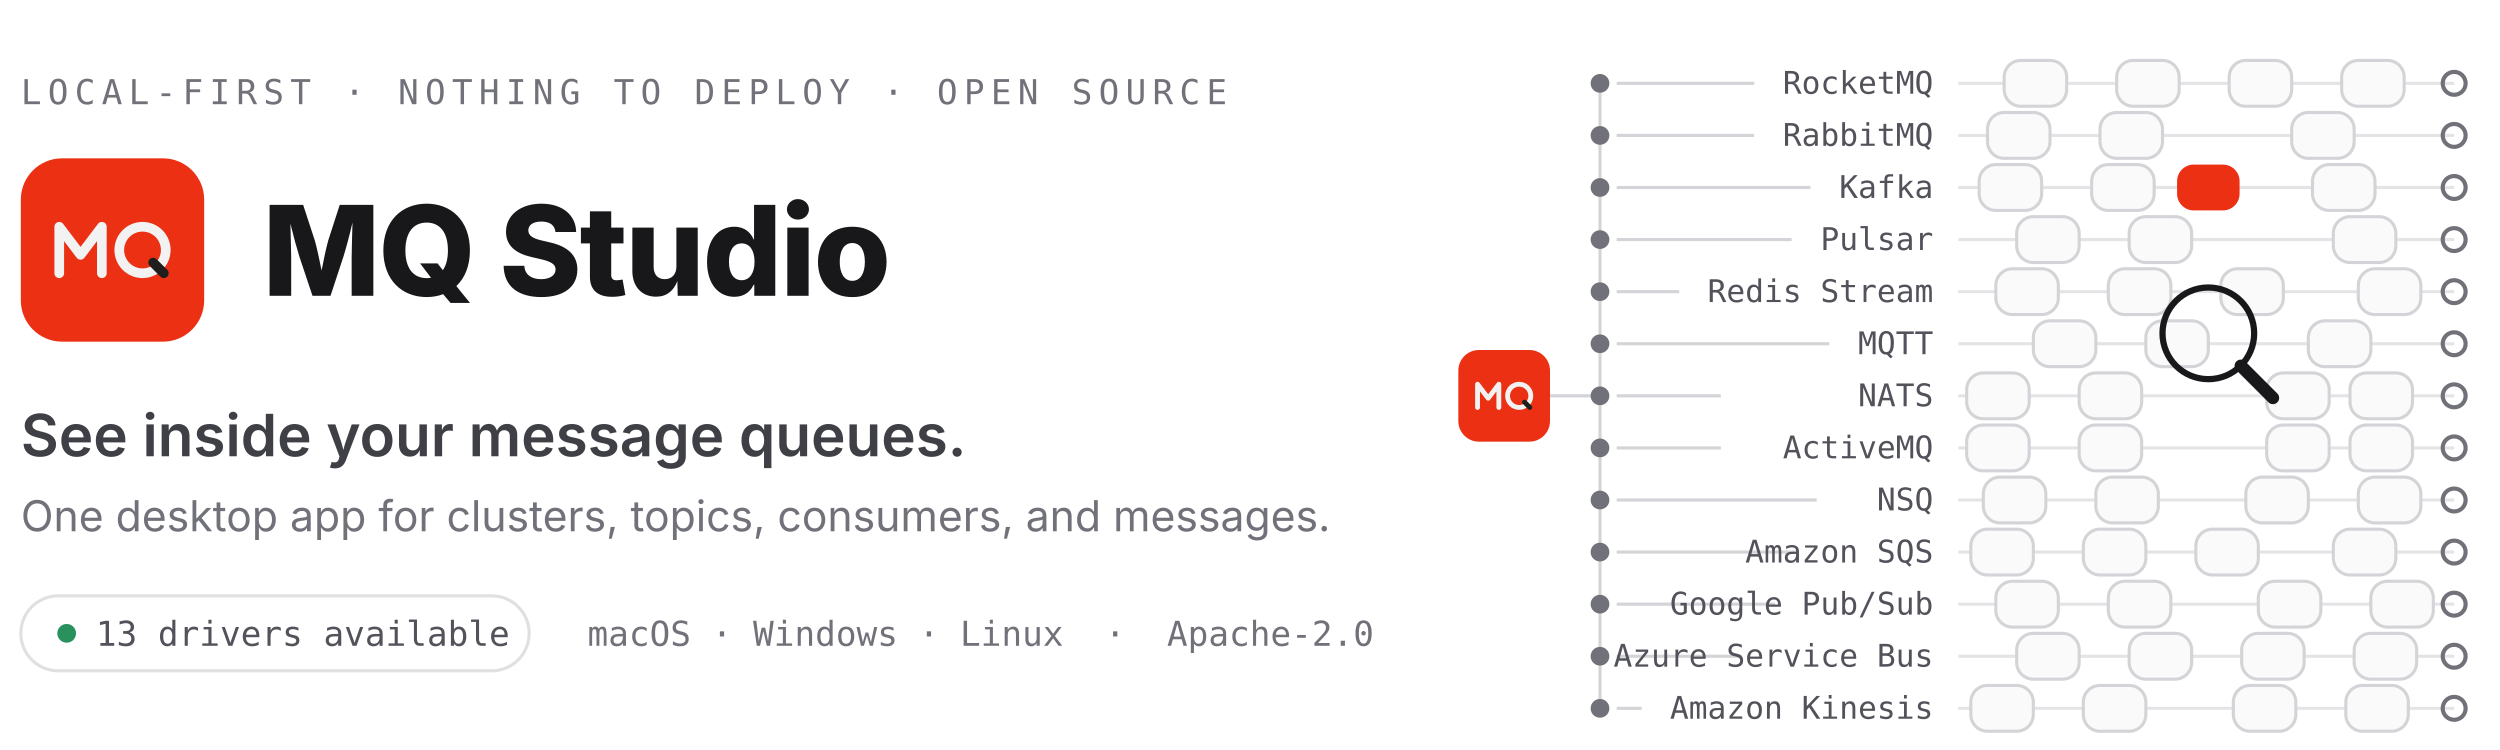
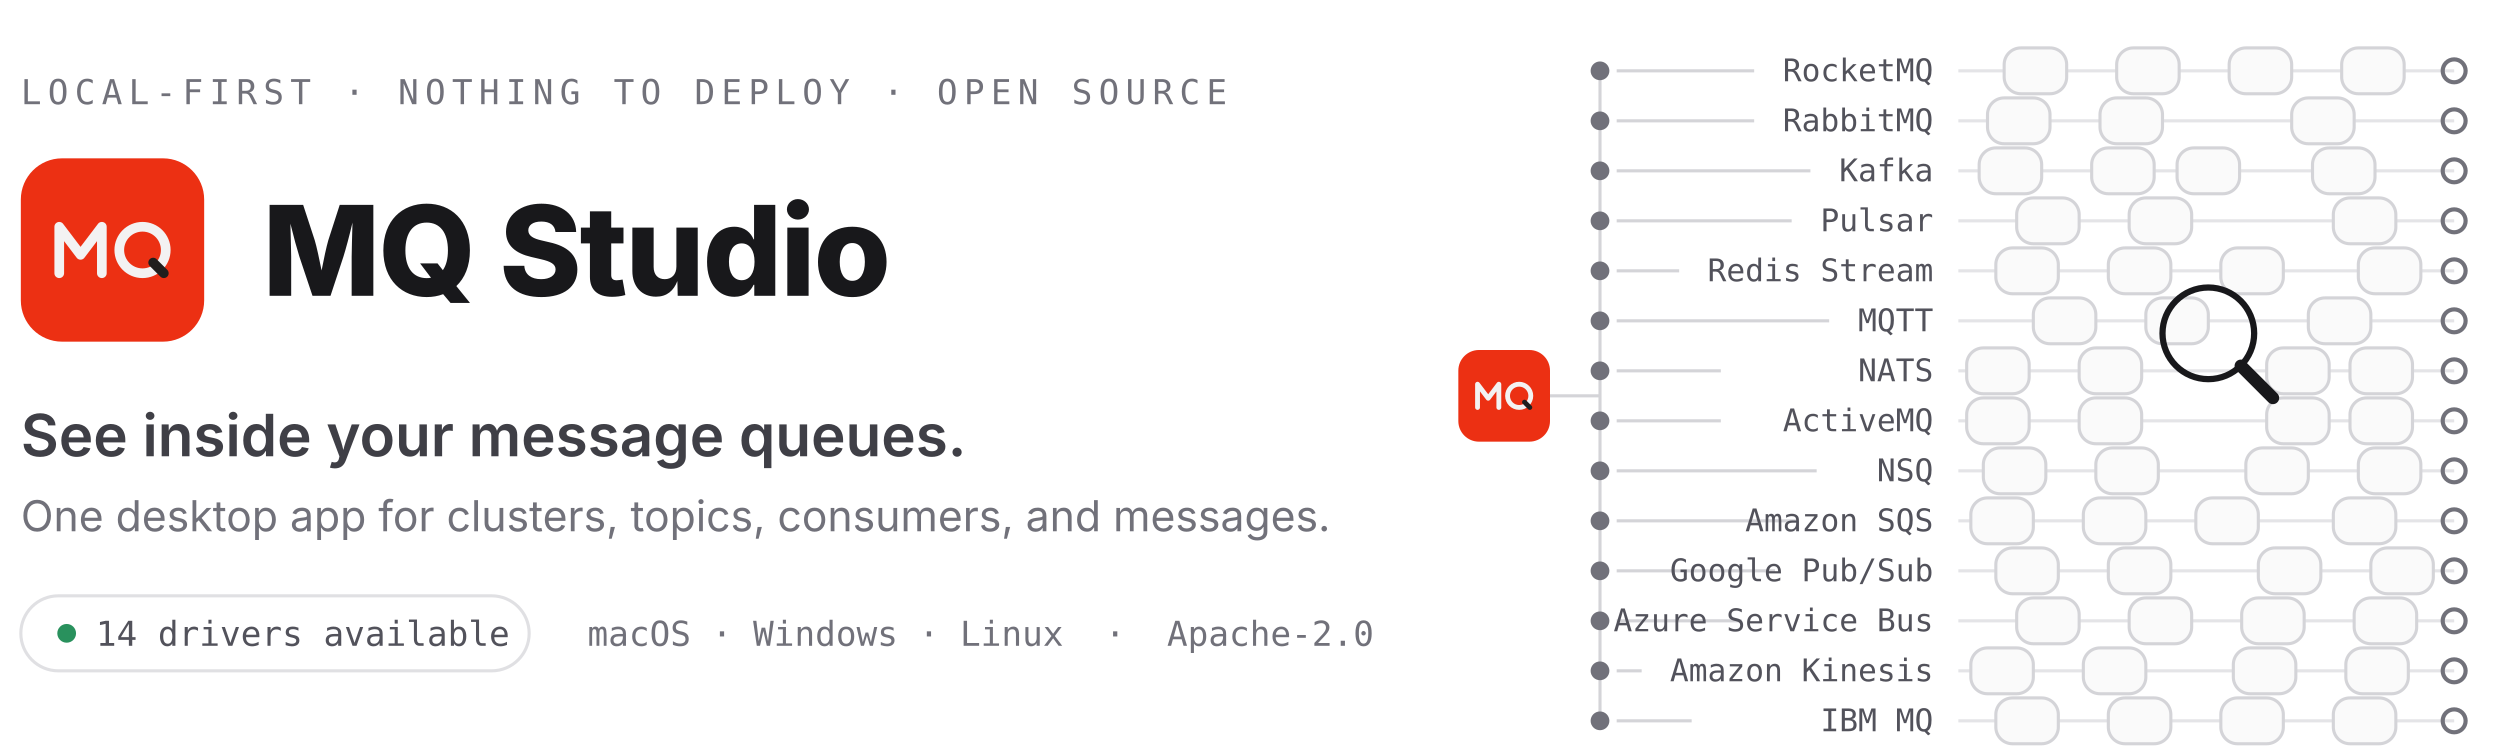
<svg xmlns="http://www.w3.org/2000/svg" width="1200" height="360" viewBox="0 0 1200 360" role="img" aria-labelledby="t d">
  <text x="10" y="50" font-family="ui-monospace,'SF Mono',Menlo,Consolas,monospace" font-size="16.5" letter-spacing="3" fill="#71717A">LOCAL-FIRST · NOTHING TO DEPLOY · OPEN SOURCE</text>
  <g id="lockup">
    <rect x="10" y="76" width="88" height="88" rx="19.8" fill="#EC3013" />
    <g transform="translate(22.86 96.761) scale(0.46478)" fill="none" stroke-width="10">
      <path d="M12 74 L12 26 L34 55 L56 26 L56 74" stroke="#F3F2F2" stroke-linejoin="round" stroke-linecap="round" />
      <circle cx="98" cy="50" r="24" stroke="#F3F2F2" />
      <line x1="109" y1="63" x2="120" y2="74" stroke="#201E1D" stroke-linecap="round" />
    </g>
    <text x="126" y="142" font-family="-apple-system,'PingFang SC','Segoe UI','Microsoft YaHei',system-ui,sans-serif" font-size="60" font-weight="800" letter-spacing="-1" fill="#18181B">MQ Studio</text>
  </g>
  <text x="10" y="219" font-family="-apple-system,'PingFang SC','Segoe UI','Microsoft YaHei',system-ui,sans-serif" font-size="28" font-weight="600" fill="#3F3F46">See inside your message queues.</text>
  <text x="10" y="255" font-family="-apple-system,'PingFang SC','Segoe UI','Microsoft YaHei',system-ui,sans-serif" font-size="20.5" fill="#71717A">One desktop app for clusters, topics, consumers, and messages.</text>
  <g id="meta">
    <rect x="10" y="286" width="244" height="36" rx="18" fill="none" stroke="#E0E0E3" stroke-width="1.5" />
    <circle cx="32" cy="304" r="4.5" fill="#29915D" />
-     <text x="46" y="310" font-family="ui-monospace,'SF Mono',Menlo,Consolas,monospace" font-size="16.5" fill="#52525B">13 drivers available</text>
+     <text x="46" y="310" font-family="ui-monospace,'SF Mono',Menlo,Consolas,monospace" font-size="16.5" fill="#52525B">14 drivers available</text>
    <text x="282" y="310" font-family="ui-monospace,'SF Mono',Menlo,Consolas,monospace" font-size="16.5" fill="#71717A">macOS · Windows · Linux  ·  Apache-2.0</text>
  </g>
  <g id="drivers">
    <rect x="700" y="168" width="44" height="44" rx="9.9" fill="#EC3013" />
    <g transform="translate(706.43 178.38) scale(0.23239)" fill="none" stroke-width="10">
      <path d="M12 74 L12 26 L34 55 L56 26 L56 74" stroke="#F3F2F2" stroke-linejoin="round" stroke-linecap="round" />
      <circle cx="98" cy="50" r="24" stroke="#F3F2F2" />
      <line x1="109" y1="63" x2="120" y2="74" stroke="#201E1D" stroke-linecap="round" />
    </g>
    <line x1="744" y1="190" x2="768" y2="190" stroke="#D4D4D8" stroke-width="1.5" />
-     <line x1="768" y1="40" x2="768" y2="340" stroke="#D4D4D8" stroke-width="1.5" />
-     <line x1="776" y1="40" x2="842" y2="40" stroke="#D4D4D8" stroke-width="1.5" />
-     <text x="928" y="45" text-anchor="end" font-family="ui-monospace,'SF Mono',Menlo,Consolas,monospace" font-size="15" fill="#52525B">RocketMQ</text>
-     <line x1="940" y1="40" x2="1178" y2="40" stroke="#E4E4E7" stroke-width="1.5" />
-     <circle cx="768" cy="40" r="4.5" fill="#71717A" />
-     <circle cx="1178" cy="40" r="5.5" fill="none" stroke="#71717A" stroke-width="2" />
-     <rect x="962" y="29" width="30" height="22" rx="8" fill="#FAFAFA" stroke="#D4D4D8" stroke-width="1.5" />
-     <rect x="1016" y="29" width="30" height="22" rx="8" fill="#FAFAFA" stroke="#D4D4D8" stroke-width="1.5" />
-     <rect x="1070" y="29" width="30" height="22" rx="8" fill="#FAFAFA" stroke="#D4D4D8" stroke-width="1.5" />
-     <rect x="1124" y="29" width="30" height="22" rx="8" fill="#FAFAFA" stroke="#D4D4D8" stroke-width="1.5" />
-     <line x1="776" y1="65" x2="842" y2="65" stroke="#D4D4D8" stroke-width="1.5" />
-     <text x="928" y="70" text-anchor="end" font-family="ui-monospace,'SF Mono',Menlo,Consolas,monospace" font-size="15" fill="#52525B">RabbitMQ</text>
-     <line x1="940" y1="65" x2="1178" y2="65" stroke="#E4E4E7" stroke-width="1.5" />
-     <circle cx="768" cy="65" r="4.5" fill="#71717A" />
-     <circle cx="1178" cy="65" r="5.5" fill="none" stroke="#71717A" stroke-width="2" />
-     <rect x="954" y="54" width="30" height="22" rx="8" fill="#FAFAFA" stroke="#D4D4D8" stroke-width="1.5" />
-     <rect x="1008" y="54" width="30" height="22" rx="8" fill="#FAFAFA" stroke="#D4D4D8" stroke-width="1.5" />
-     <rect x="1100" y="54" width="30" height="22" rx="8" fill="#FAFAFA" stroke="#D4D4D8" stroke-width="1.5" />
-     <line x1="776" y1="90" x2="869" y2="90" stroke="#D4D4D8" stroke-width="1.5" />
-     <text x="928" y="95" text-anchor="end" font-family="ui-monospace,'SF Mono',Menlo,Consolas,monospace" font-size="15" fill="#52525B">Kafka</text>
-     <line x1="940" y1="90" x2="1178" y2="90" stroke="#E4E4E7" stroke-width="1.5" />
-     <circle cx="768" cy="90" r="4.5" fill="#71717A" />
-     <circle cx="1178" cy="90" r="5.5" fill="none" stroke="#71717A" stroke-width="2" />
-     <rect x="950" y="79" width="30" height="22" rx="8" fill="#FAFAFA" stroke="#D4D4D8" stroke-width="1.5" />
-     <rect x="1004" y="79" width="30" height="22" rx="8" fill="#FAFAFA" stroke="#D4D4D8" stroke-width="1.5" />
-     <rect x="1110" y="79" width="30" height="22" rx="8" fill="#FAFAFA" stroke="#D4D4D8" stroke-width="1.5" />
-     <rect x="1045" y="79" width="30" height="22" rx="8" fill="#EC3013" />
-     <line x1="776" y1="115" x2="860" y2="115" stroke="#D4D4D8" stroke-width="1.5" />
-     <text x="928" y="120" text-anchor="end" font-family="ui-monospace,'SF Mono',Menlo,Consolas,monospace" font-size="15" fill="#52525B">Pulsar</text>
-     <line x1="940" y1="115" x2="1178" y2="115" stroke="#E4E4E7" stroke-width="1.5" />
-     <circle cx="768" cy="115" r="4.5" fill="#71717A" />
-     <circle cx="1178" cy="115" r="5.5" fill="none" stroke="#71717A" stroke-width="2" />
-     <rect x="968" y="104" width="30" height="22" rx="8" fill="#FAFAFA" stroke="#D4D4D8" stroke-width="1.5" />
-     <rect x="1022" y="104" width="30" height="22" rx="8" fill="#FAFAFA" stroke="#D4D4D8" stroke-width="1.5" />
-     <rect x="1120" y="104" width="30" height="22" rx="8" fill="#FAFAFA" stroke="#D4D4D8" stroke-width="1.5" />
-     <line x1="776" y1="140" x2="806" y2="140" stroke="#D4D4D8" stroke-width="1.5" />
-     <text x="928" y="145" text-anchor="end" font-family="ui-monospace,'SF Mono',Menlo,Consolas,monospace" font-size="15" fill="#52525B">Redis Stream</text>
-     <line x1="940" y1="140" x2="1178" y2="140" stroke="#E4E4E7" stroke-width="1.5" />
-     <circle cx="768" cy="140" r="4.5" fill="#71717A" />
-     <circle cx="1178" cy="140" r="5.5" fill="none" stroke="#71717A" stroke-width="2" />
-     <rect x="958" y="129" width="30" height="22" rx="8" fill="#FAFAFA" stroke="#D4D4D8" stroke-width="1.5" />
-     <rect x="1012" y="129" width="30" height="22" rx="8" fill="#FAFAFA" stroke="#D4D4D8" stroke-width="1.5" />
-     <rect x="1066" y="129" width="30" height="22" rx="8" fill="#FAFAFA" stroke="#D4D4D8" stroke-width="1.5" />
-     <rect x="1132" y="129" width="30" height="22" rx="8" fill="#FAFAFA" stroke="#D4D4D8" stroke-width="1.5" />
-     <line x1="776" y1="165" x2="878" y2="165" stroke="#D4D4D8" stroke-width="1.5" />
-     <text x="928" y="170" text-anchor="end" font-family="ui-monospace,'SF Mono',Menlo,Consolas,monospace" font-size="15" fill="#52525B">MQTT</text>
-     <line x1="940" y1="165" x2="1178" y2="165" stroke="#E4E4E7" stroke-width="1.5" />
-     <circle cx="768" cy="165" r="4.5" fill="#71717A" />
-     <circle cx="1178" cy="165" r="5.5" fill="none" stroke="#71717A" stroke-width="2" />
-     <rect x="976" y="154" width="30" height="22" rx="8" fill="#FAFAFA" stroke="#D4D4D8" stroke-width="1.5" />
-     <rect x="1030" y="154" width="30" height="22" rx="8" fill="#FAFAFA" stroke="#D4D4D8" stroke-width="1.5" />
-     <rect x="1108" y="154" width="30" height="22" rx="8" fill="#FAFAFA" stroke="#D4D4D8" stroke-width="1.5" />
-     <line x1="776" y1="190" x2="826" y2="190" stroke="#D4D4D8" stroke-width="1.5" />
-     <text x="928" y="195" text-anchor="end" font-family="ui-monospace,'SF Mono',Menlo,Consolas,monospace" font-size="15" fill="#52525B">NATS</text>
-     <line x1="940" y1="190" x2="1178" y2="190" stroke="#E4E4E7" stroke-width="1.5" />
-     <circle cx="768" cy="190" r="4.5" fill="#71717A" />
-     <circle cx="1178" cy="190" r="5.5" fill="none" stroke="#71717A" stroke-width="2" />
-     <rect x="944" y="179" width="30" height="22" rx="8" fill="#FAFAFA" stroke="#D4D4D8" stroke-width="1.5" />
-     <rect x="998" y="179" width="30" height="22" rx="8" fill="#FAFAFA" stroke="#D4D4D8" stroke-width="1.5" />
-     <rect x="1088" y="179" width="30" height="22" rx="8" fill="#FAFAFA" stroke="#D4D4D8" stroke-width="1.5" />
-     <rect x="1128" y="179" width="30" height="22" rx="8" fill="#FAFAFA" stroke="#D4D4D8" stroke-width="1.5" />
-     <line x1="776" y1="215" x2="826" y2="215" stroke="#D4D4D8" stroke-width="1.5" />
-     <text x="928" y="220" text-anchor="end" font-family="ui-monospace,'SF Mono',Menlo,Consolas,monospace" font-size="15" fill="#52525B">ActiveMQ</text>
-     <line x1="940" y1="215" x2="1178" y2="215" stroke="#E4E4E7" stroke-width="1.5" />
-     <circle cx="768" cy="215" r="4.5" fill="#71717A" />
-     <circle cx="1178" cy="215" r="5.5" fill="none" stroke="#71717A" stroke-width="2" />
-     <rect x="944" y="204" width="30" height="22" rx="8" fill="#FAFAFA" stroke="#D4D4D8" stroke-width="1.5" />
-     <rect x="998" y="204" width="30" height="22" rx="8" fill="#FAFAFA" stroke="#D4D4D8" stroke-width="1.5" />
-     <rect x="1088" y="204" width="30" height="22" rx="8" fill="#FAFAFA" stroke="#D4D4D8" stroke-width="1.5" />
-     <rect x="1128" y="204" width="30" height="22" rx="8" fill="#FAFAFA" stroke="#D4D4D8" stroke-width="1.5" />
-     <line x1="776" y1="240" x2="872" y2="240" stroke="#D4D4D8" stroke-width="1.5" />
-     <text x="928" y="245" text-anchor="end" font-family="ui-monospace,'SF Mono',Menlo,Consolas,monospace" font-size="15" fill="#52525B">NSQ</text>
-     <line x1="940" y1="240" x2="1178" y2="240" stroke="#E4E4E7" stroke-width="1.5" />
-     <circle cx="768" cy="240" r="4.5" fill="#71717A" />
-     <circle cx="1178" cy="240" r="5.5" fill="none" stroke="#71717A" stroke-width="2" />
-     <rect x="952" y="229" width="30" height="22" rx="8" fill="#FAFAFA" stroke="#D4D4D8" stroke-width="1.5" />
-     <rect x="1006" y="229" width="30" height="22" rx="8" fill="#FAFAFA" stroke="#D4D4D8" stroke-width="1.5" />
-     <rect x="1078" y="229" width="30" height="22" rx="8" fill="#FAFAFA" stroke="#D4D4D8" stroke-width="1.5" />
-     <rect x="1132" y="229" width="30" height="22" rx="8" fill="#FAFAFA" stroke="#D4D4D8" stroke-width="1.5" />
-     <line x1="776" y1="265" x2="862" y2="265" stroke="#D4D4D8" stroke-width="1.5" />
-     <text x="928" y="270" text-anchor="end" font-family="ui-monospace,'SF Mono',Menlo,Consolas,monospace" font-size="15" fill="#52525B">Amazon SQS</text>
-     <line x1="940" y1="265" x2="1178" y2="265" stroke="#E4E4E7" stroke-width="1.5" />
-     <circle cx="768" cy="265" r="4.5" fill="#71717A" />
-     <circle cx="1178" cy="265" r="5.5" fill="none" stroke="#71717A" stroke-width="2" />
-     <rect x="946" y="254" width="30" height="22" rx="8" fill="#FAFAFA" stroke="#D4D4D8" stroke-width="1.5" />
-     <rect x="1000" y="254" width="30" height="22" rx="8" fill="#FAFAFA" stroke="#D4D4D8" stroke-width="1.5" />
-     <rect x="1054" y="254" width="30" height="22" rx="8" fill="#FAFAFA" stroke="#D4D4D8" stroke-width="1.5" />
-     <rect x="1120" y="254" width="30" height="22" rx="8" fill="#FAFAFA" stroke="#D4D4D8" stroke-width="1.5" />
-     <line x1="776" y1="290" x2="852" y2="290" stroke="#D4D4D8" stroke-width="1.5" />
-     <text x="928" y="295" text-anchor="end" font-family="ui-monospace,'SF Mono',Menlo,Consolas,monospace" font-size="15" fill="#52525B">Google Pub/Sub</text>
-     <line x1="940" y1="290" x2="1178" y2="290" stroke="#E4E4E7" stroke-width="1.5" />
-     <circle cx="768" cy="290" r="4.5" fill="#71717A" />
-     <circle cx="1178" cy="290" r="5.5" fill="none" stroke="#71717A" stroke-width="2" />
-     <rect x="958" y="279" width="30" height="22" rx="8" fill="#FAFAFA" stroke="#D4D4D8" stroke-width="1.5" />
-     <rect x="1012" y="279" width="30" height="22" rx="8" fill="#FAFAFA" stroke="#D4D4D8" stroke-width="1.5" />
-     <rect x="1084" y="279" width="30" height="22" rx="8" fill="#FAFAFA" stroke="#D4D4D8" stroke-width="1.5" />
-     <rect x="1138" y="279" width="30" height="22" rx="8" fill="#FAFAFA" stroke="#D4D4D8" stroke-width="1.5" />
-     <line x1="776" y1="315" x2="836" y2="315" stroke="#D4D4D8" stroke-width="1.5" />
-     <text x="928" y="320" text-anchor="end" font-family="ui-monospace,'SF Mono',Menlo,Consolas,monospace" font-size="15" fill="#52525B">Azure Service Bus</text>
-     <line x1="940" y1="315" x2="1178" y2="315" stroke="#E4E4E7" stroke-width="1.5" />
-     <circle cx="768" cy="315" r="4.5" fill="#71717A" />
-     <circle cx="1178" cy="315" r="5.5" fill="none" stroke="#71717A" stroke-width="2" />
-     <rect x="968" y="304" width="30" height="22" rx="8" fill="#FAFAFA" stroke="#D4D4D8" stroke-width="1.5" />
-     <rect x="1022" y="304" width="30" height="22" rx="8" fill="#FAFAFA" stroke="#D4D4D8" stroke-width="1.5" />
-     <rect x="1076" y="304" width="30" height="22" rx="8" fill="#FAFAFA" stroke="#D4D4D8" stroke-width="1.5" />
-     <rect x="1130" y="304" width="30" height="22" rx="8" fill="#FAFAFA" stroke="#D4D4D8" stroke-width="1.5" />
-     <line x1="776" y1="340" x2="788" y2="340" stroke="#D4D4D8" stroke-width="1.5" />
-     <text x="928" y="345" text-anchor="end" font-family="ui-monospace,'SF Mono',Menlo,Consolas,monospace" font-size="15" fill="#52525B">Amazon Kinesis</text>
-     <line x1="940" y1="340" x2="1178" y2="340" stroke="#E4E4E7" stroke-width="1.5" />
-     <circle cx="768" cy="340" r="4.5" fill="#71717A" />
-     <circle cx="1178" cy="340" r="5.5" fill="none" stroke="#71717A" stroke-width="2" />
-     <rect x="946" y="329" width="30" height="22" rx="8" fill="#FAFAFA" stroke="#D4D4D8" stroke-width="1.5" />
-     <rect x="1000" y="329" width="30" height="22" rx="8" fill="#FAFAFA" stroke="#D4D4D8" stroke-width="1.5" />
-     <rect x="1072" y="329" width="30" height="22" rx="8" fill="#FAFAFA" stroke="#D4D4D8" stroke-width="1.5" />
-     <rect x="1126" y="329" width="30" height="22" rx="8" fill="#FAFAFA" stroke="#D4D4D8" stroke-width="1.5" />
+     <line x1="768" y1="34" x2="768" y2="346" stroke="#D4D4D8" stroke-width="1.5" />
+     <line x1="776" y1="34" x2="842" y2="34" stroke="#D4D4D8" stroke-width="1.5" />
+     <text x="928" y="39" text-anchor="end" font-family="ui-monospace,'SF Mono',Menlo,Consolas,monospace" font-size="15" fill="#52525B">RocketMQ</text>
+     <line x1="940" y1="34" x2="1178" y2="34" stroke="#E4E4E7" stroke-width="1.5" />
+     <circle cx="768" cy="34" r="4.5" fill="#71717A" />
+     <circle cx="1178" cy="34" r="5.5" fill="none" stroke="#71717A" stroke-width="2" />
+     <rect x="962" y="23" width="30" height="22" rx="8" fill="#FAFAFA" stroke="#D4D4D8" stroke-width="1.5" />
+     <rect x="1016" y="23" width="30" height="22" rx="8" fill="#FAFAFA" stroke="#D4D4D8" stroke-width="1.5" />
+     <rect x="1070" y="23" width="30" height="22" rx="8" fill="#FAFAFA" stroke="#D4D4D8" stroke-width="1.5" />
+     <rect x="1124" y="23" width="30" height="22" rx="8" fill="#FAFAFA" stroke="#D4D4D8" stroke-width="1.5" />
+     <line x1="776" y1="58" x2="842" y2="58" stroke="#D4D4D8" stroke-width="1.5" />
+     <text x="928" y="63" text-anchor="end" font-family="ui-monospace,'SF Mono',Menlo,Consolas,monospace" font-size="15" fill="#52525B">RabbitMQ</text>
+     <line x1="940" y1="58" x2="1178" y2="58" stroke="#E4E4E7" stroke-width="1.5" />
+     <circle cx="768" cy="58" r="4.5" fill="#71717A" />
+     <circle cx="1178" cy="58" r="5.5" fill="none" stroke="#71717A" stroke-width="2" />
+     <rect x="954" y="47" width="30" height="22" rx="8" fill="#FAFAFA" stroke="#D4D4D8" stroke-width="1.5" />
+     <rect x="1008" y="47" width="30" height="22" rx="8" fill="#FAFAFA" stroke="#D4D4D8" stroke-width="1.5" />
+     <rect x="1100" y="47" width="30" height="22" rx="8" fill="#FAFAFA" stroke="#D4D4D8" stroke-width="1.5" />
+     <line x1="776" y1="82" x2="869" y2="82" stroke="#D4D4D8" stroke-width="1.5" />
+     <text x="928" y="87" text-anchor="end" font-family="ui-monospace,'SF Mono',Menlo,Consolas,monospace" font-size="15" fill="#52525B">Kafka</text>
+     <line x1="940" y1="82" x2="1178" y2="82" stroke="#E4E4E7" stroke-width="1.5" />
+     <circle cx="768" cy="82" r="4.5" fill="#71717A" />
+     <circle cx="1178" cy="82" r="5.5" fill="none" stroke="#71717A" stroke-width="2" />
+     <rect x="950" y="71" width="30" height="22" rx="8" fill="#FAFAFA" stroke="#D4D4D8" stroke-width="1.5" />
+     <rect x="1004" y="71" width="30" height="22" rx="8" fill="#FAFAFA" stroke="#D4D4D8" stroke-width="1.5" />
+     <rect x="1110" y="71" width="30" height="22" rx="8" fill="#FAFAFA" stroke="#D4D4D8" stroke-width="1.5" />
+     <rect x="1045" y="71" width="30" height="22" rx="8" fill="#FAFAFA" stroke="#D4D4D8" stroke-width="1.5" />
+     <line x1="776" y1="106" x2="860" y2="106" stroke="#D4D4D8" stroke-width="1.5" />
+     <text x="928" y="111" text-anchor="end" font-family="ui-monospace,'SF Mono',Menlo,Consolas,monospace" font-size="15" fill="#52525B">Pulsar</text>
+     <line x1="940" y1="106" x2="1178" y2="106" stroke="#E4E4E7" stroke-width="1.5" />
+     <circle cx="768" cy="106" r="4.5" fill="#71717A" />
+     <circle cx="1178" cy="106" r="5.5" fill="none" stroke="#71717A" stroke-width="2" />
+     <rect x="968" y="95" width="30" height="22" rx="8" fill="#FAFAFA" stroke="#D4D4D8" stroke-width="1.5" />
+     <rect x="1022" y="95" width="30" height="22" rx="8" fill="#FAFAFA" stroke="#D4D4D8" stroke-width="1.5" />
+     <rect x="1120" y="95" width="30" height="22" rx="8" fill="#FAFAFA" stroke="#D4D4D8" stroke-width="1.5" />
+     <line x1="776" y1="130" x2="806" y2="130" stroke="#D4D4D8" stroke-width="1.5" />
+     <text x="928" y="135" text-anchor="end" font-family="ui-monospace,'SF Mono',Menlo,Consolas,monospace" font-size="15" fill="#52525B">Redis Stream</text>
+     <line x1="940" y1="130" x2="1178" y2="130" stroke="#E4E4E7" stroke-width="1.5" />
+     <circle cx="768" cy="130" r="4.5" fill="#71717A" />
+     <circle cx="1178" cy="130" r="5.5" fill="none" stroke="#71717A" stroke-width="2" />
+     <rect x="958" y="119" width="30" height="22" rx="8" fill="#FAFAFA" stroke="#D4D4D8" stroke-width="1.5" />
+     <rect x="1012" y="119" width="30" height="22" rx="8" fill="#FAFAFA" stroke="#D4D4D8" stroke-width="1.5" />
+     <rect x="1066" y="119" width="30" height="22" rx="8" fill="#FAFAFA" stroke="#D4D4D8" stroke-width="1.5" />
+     <rect x="1132" y="119" width="30" height="22" rx="8" fill="#FAFAFA" stroke="#D4D4D8" stroke-width="1.5" />
+     <line x1="776" y1="154" x2="878" y2="154" stroke="#D4D4D8" stroke-width="1.5" />
+     <text x="928" y="159" text-anchor="end" font-family="ui-monospace,'SF Mono',Menlo,Consolas,monospace" font-size="15" fill="#52525B">MQTT</text>
+     <line x1="940" y1="154" x2="1178" y2="154" stroke="#E4E4E7" stroke-width="1.5" />
+     <circle cx="768" cy="154" r="4.5" fill="#71717A" />
+     <circle cx="1178" cy="154" r="5.5" fill="none" stroke="#71717A" stroke-width="2" />
+     <rect x="976" y="143" width="30" height="22" rx="8" fill="#FAFAFA" stroke="#D4D4D8" stroke-width="1.5" />
+     <rect x="1030" y="143" width="30" height="22" rx="8" fill="#FAFAFA" stroke="#D4D4D8" stroke-width="1.5" />
+     <rect x="1108" y="143" width="30" height="22" rx="8" fill="#FAFAFA" stroke="#D4D4D8" stroke-width="1.5" />
+     <line x1="776" y1="178" x2="826" y2="178" stroke="#D4D4D8" stroke-width="1.5" />
+     <text x="928" y="183" text-anchor="end" font-family="ui-monospace,'SF Mono',Menlo,Consolas,monospace" font-size="15" fill="#52525B">NATS</text>
+     <line x1="940" y1="178" x2="1178" y2="178" stroke="#E4E4E7" stroke-width="1.5" />
+     <circle cx="768" cy="178" r="4.5" fill="#71717A" />
+     <circle cx="1178" cy="178" r="5.5" fill="none" stroke="#71717A" stroke-width="2" />
+     <rect x="944" y="167" width="30" height="22" rx="8" fill="#FAFAFA" stroke="#D4D4D8" stroke-width="1.5" />
+     <rect x="998" y="167" width="30" height="22" rx="8" fill="#FAFAFA" stroke="#D4D4D8" stroke-width="1.5" />
+     <rect x="1088" y="167" width="30" height="22" rx="8" fill="#FAFAFA" stroke="#D4D4D8" stroke-width="1.5" />
+     <rect x="1128" y="167" width="30" height="22" rx="8" fill="#FAFAFA" stroke="#D4D4D8" stroke-width="1.5" />
+     <line x1="776" y1="202" x2="826" y2="202" stroke="#D4D4D8" stroke-width="1.5" />
+     <text x="928" y="207" text-anchor="end" font-family="ui-monospace,'SF Mono',Menlo,Consolas,monospace" font-size="15" fill="#52525B">ActiveMQ</text>
+     <line x1="940" y1="202" x2="1178" y2="202" stroke="#E4E4E7" stroke-width="1.5" />
+     <circle cx="768" cy="202" r="4.5" fill="#71717A" />
+     <circle cx="1178" cy="202" r="5.5" fill="none" stroke="#71717A" stroke-width="2" />
+     <rect x="944" y="191" width="30" height="22" rx="8" fill="#FAFAFA" stroke="#D4D4D8" stroke-width="1.5" />
+     <rect x="998" y="191" width="30" height="22" rx="8" fill="#FAFAFA" stroke="#D4D4D8" stroke-width="1.5" />
+     <rect x="1088" y="191" width="30" height="22" rx="8" fill="#FAFAFA" stroke="#D4D4D8" stroke-width="1.5" />
+     <rect x="1128" y="191" width="30" height="22" rx="8" fill="#FAFAFA" stroke="#D4D4D8" stroke-width="1.5" />
+     <line x1="776" y1="226" x2="872" y2="226" stroke="#D4D4D8" stroke-width="1.5" />
+     <text x="928" y="231" text-anchor="end" font-family="ui-monospace,'SF Mono',Menlo,Consolas,monospace" font-size="15" fill="#52525B">NSQ</text>
+     <line x1="940" y1="226" x2="1178" y2="226" stroke="#E4E4E7" stroke-width="1.5" />
+     <circle cx="768" cy="226" r="4.5" fill="#71717A" />
+     <circle cx="1178" cy="226" r="5.5" fill="none" stroke="#71717A" stroke-width="2" />
+     <rect x="952" y="215" width="30" height="22" rx="8" fill="#FAFAFA" stroke="#D4D4D8" stroke-width="1.5" />
+     <rect x="1006" y="215" width="30" height="22" rx="8" fill="#FAFAFA" stroke="#D4D4D8" stroke-width="1.5" />
+     <rect x="1078" y="215" width="30" height="22" rx="8" fill="#FAFAFA" stroke="#D4D4D8" stroke-width="1.5" />
+     <rect x="1132" y="215" width="30" height="22" rx="8" fill="#FAFAFA" stroke="#D4D4D8" stroke-width="1.5" />
+     <line x1="776" y1="250" x2="862" y2="250" stroke="#D4D4D8" stroke-width="1.5" />
+     <text x="928" y="255" text-anchor="end" font-family="ui-monospace,'SF Mono',Menlo,Consolas,monospace" font-size="15" fill="#52525B">Amazon SQS</text>
+     <line x1="940" y1="250" x2="1178" y2="250" stroke="#E4E4E7" stroke-width="1.5" />
+     <circle cx="768" cy="250" r="4.5" fill="#71717A" />
+     <circle cx="1178" cy="250" r="5.5" fill="none" stroke="#71717A" stroke-width="2" />
+     <rect x="946" y="239" width="30" height="22" rx="8" fill="#FAFAFA" stroke="#D4D4D8" stroke-width="1.5" />
+     <rect x="1000" y="239" width="30" height="22" rx="8" fill="#FAFAFA" stroke="#D4D4D8" stroke-width="1.5" />
+     <rect x="1054" y="239" width="30" height="22" rx="8" fill="#FAFAFA" stroke="#D4D4D8" stroke-width="1.5" />
+     <rect x="1120" y="239" width="30" height="22" rx="8" fill="#FAFAFA" stroke="#D4D4D8" stroke-width="1.5" />
+     <line x1="776" y1="274" x2="852" y2="274" stroke="#D4D4D8" stroke-width="1.5" />
+     <text x="928" y="279" text-anchor="end" font-family="ui-monospace,'SF Mono',Menlo,Consolas,monospace" font-size="15" fill="#52525B">Google Pub/Sub</text>
+     <line x1="940" y1="274" x2="1178" y2="274" stroke="#E4E4E7" stroke-width="1.5" />
+     <circle cx="768" cy="274" r="4.5" fill="#71717A" />
+     <circle cx="1178" cy="274" r="5.5" fill="none" stroke="#71717A" stroke-width="2" />
+     <rect x="958" y="263" width="30" height="22" rx="8" fill="#FAFAFA" stroke="#D4D4D8" stroke-width="1.5" />
+     <rect x="1012" y="263" width="30" height="22" rx="8" fill="#FAFAFA" stroke="#D4D4D8" stroke-width="1.5" />
+     <rect x="1084" y="263" width="30" height="22" rx="8" fill="#FAFAFA" stroke="#D4D4D8" stroke-width="1.5" />
+     <rect x="1138" y="263" width="30" height="22" rx="8" fill="#FAFAFA" stroke="#D4D4D8" stroke-width="1.5" />
+     <line x1="776" y1="298" x2="836" y2="298" stroke="#D4D4D8" stroke-width="1.5" />
+     <text x="928" y="303" text-anchor="end" font-family="ui-monospace,'SF Mono',Menlo,Consolas,monospace" font-size="15" fill="#52525B">Azure Service Bus</text>
+     <line x1="940" y1="298" x2="1178" y2="298" stroke="#E4E4E7" stroke-width="1.5" />
+     <circle cx="768" cy="298" r="4.5" fill="#71717A" />
+     <circle cx="1178" cy="298" r="5.5" fill="none" stroke="#71717A" stroke-width="2" />
+     <rect x="968" y="287" width="30" height="22" rx="8" fill="#FAFAFA" stroke="#D4D4D8" stroke-width="1.5" />
+     <rect x="1022" y="287" width="30" height="22" rx="8" fill="#FAFAFA" stroke="#D4D4D8" stroke-width="1.5" />
+     <rect x="1076" y="287" width="30" height="22" rx="8" fill="#FAFAFA" stroke="#D4D4D8" stroke-width="1.5" />
+     <rect x="1130" y="287" width="30" height="22" rx="8" fill="#FAFAFA" stroke="#D4D4D8" stroke-width="1.5" />
+     <line x1="776" y1="322" x2="788" y2="322" stroke="#D4D4D8" stroke-width="1.5" />
+     <text x="928" y="327" text-anchor="end" font-family="ui-monospace,'SF Mono',Menlo,Consolas,monospace" font-size="15" fill="#52525B">Amazon Kinesis</text>
+     <line x1="940" y1="322" x2="1178" y2="322" stroke="#E4E4E7" stroke-width="1.5" />
+     <circle cx="768" cy="322" r="4.5" fill="#71717A" />
+     <circle cx="1178" cy="322" r="5.5" fill="none" stroke="#71717A" stroke-width="2" />
+     <rect x="946" y="311" width="30" height="22" rx="8" fill="#FAFAFA" stroke="#D4D4D8" stroke-width="1.5" />
+     <rect x="1000" y="311" width="30" height="22" rx="8" fill="#FAFAFA" stroke="#D4D4D8" stroke-width="1.5" />
+     <rect x="1072" y="311" width="30" height="22" rx="8" fill="#FAFAFA" stroke="#D4D4D8" stroke-width="1.5" />
+     <rect x="1126" y="311" width="30" height="22" rx="8" fill="#FAFAFA" stroke="#D4D4D8" stroke-width="1.5" />
+     <line x1="776" y1="346" x2="812" y2="346" stroke="#D4D4D8" stroke-width="1.5" />
+     <text x="928" y="351" text-anchor="end" font-family="ui-monospace,'SF Mono',Menlo,Consolas,monospace" font-size="15" fill="#52525B">IBM MQ</text>
+     <line x1="940" y1="346" x2="1178" y2="346" stroke="#E4E4E7" stroke-width="1.5" />
+     <circle cx="768" cy="346" r="4.5" fill="#71717A" />
+     <circle cx="1178" cy="346" r="5.5" fill="none" stroke="#71717A" stroke-width="2" />
+     <rect x="958" y="335" width="30" height="22" rx="8" fill="#FAFAFA" stroke="#D4D4D8" stroke-width="1.5" />
+     <rect x="1012" y="335" width="30" height="22" rx="8" fill="#FAFAFA" stroke="#D4D4D8" stroke-width="1.5" />
+     <rect x="1066" y="335" width="30" height="22" rx="8" fill="#FAFAFA" stroke="#D4D4D8" stroke-width="1.5" />
+     <rect x="1120" y="335" width="30" height="22" rx="8" fill="#FAFAFA" stroke="#D4D4D8" stroke-width="1.5" />
  </g>
  <g id="inspect">
    <circle cx="1060" cy="160" r="22" fill="none" stroke="#18181B" stroke-width="3" />
    <line x1="1075.6" y1="175.6" x2="1091" y2="191" stroke="#18181B" stroke-width="6" stroke-linecap="round" />
  </g>
</svg>
